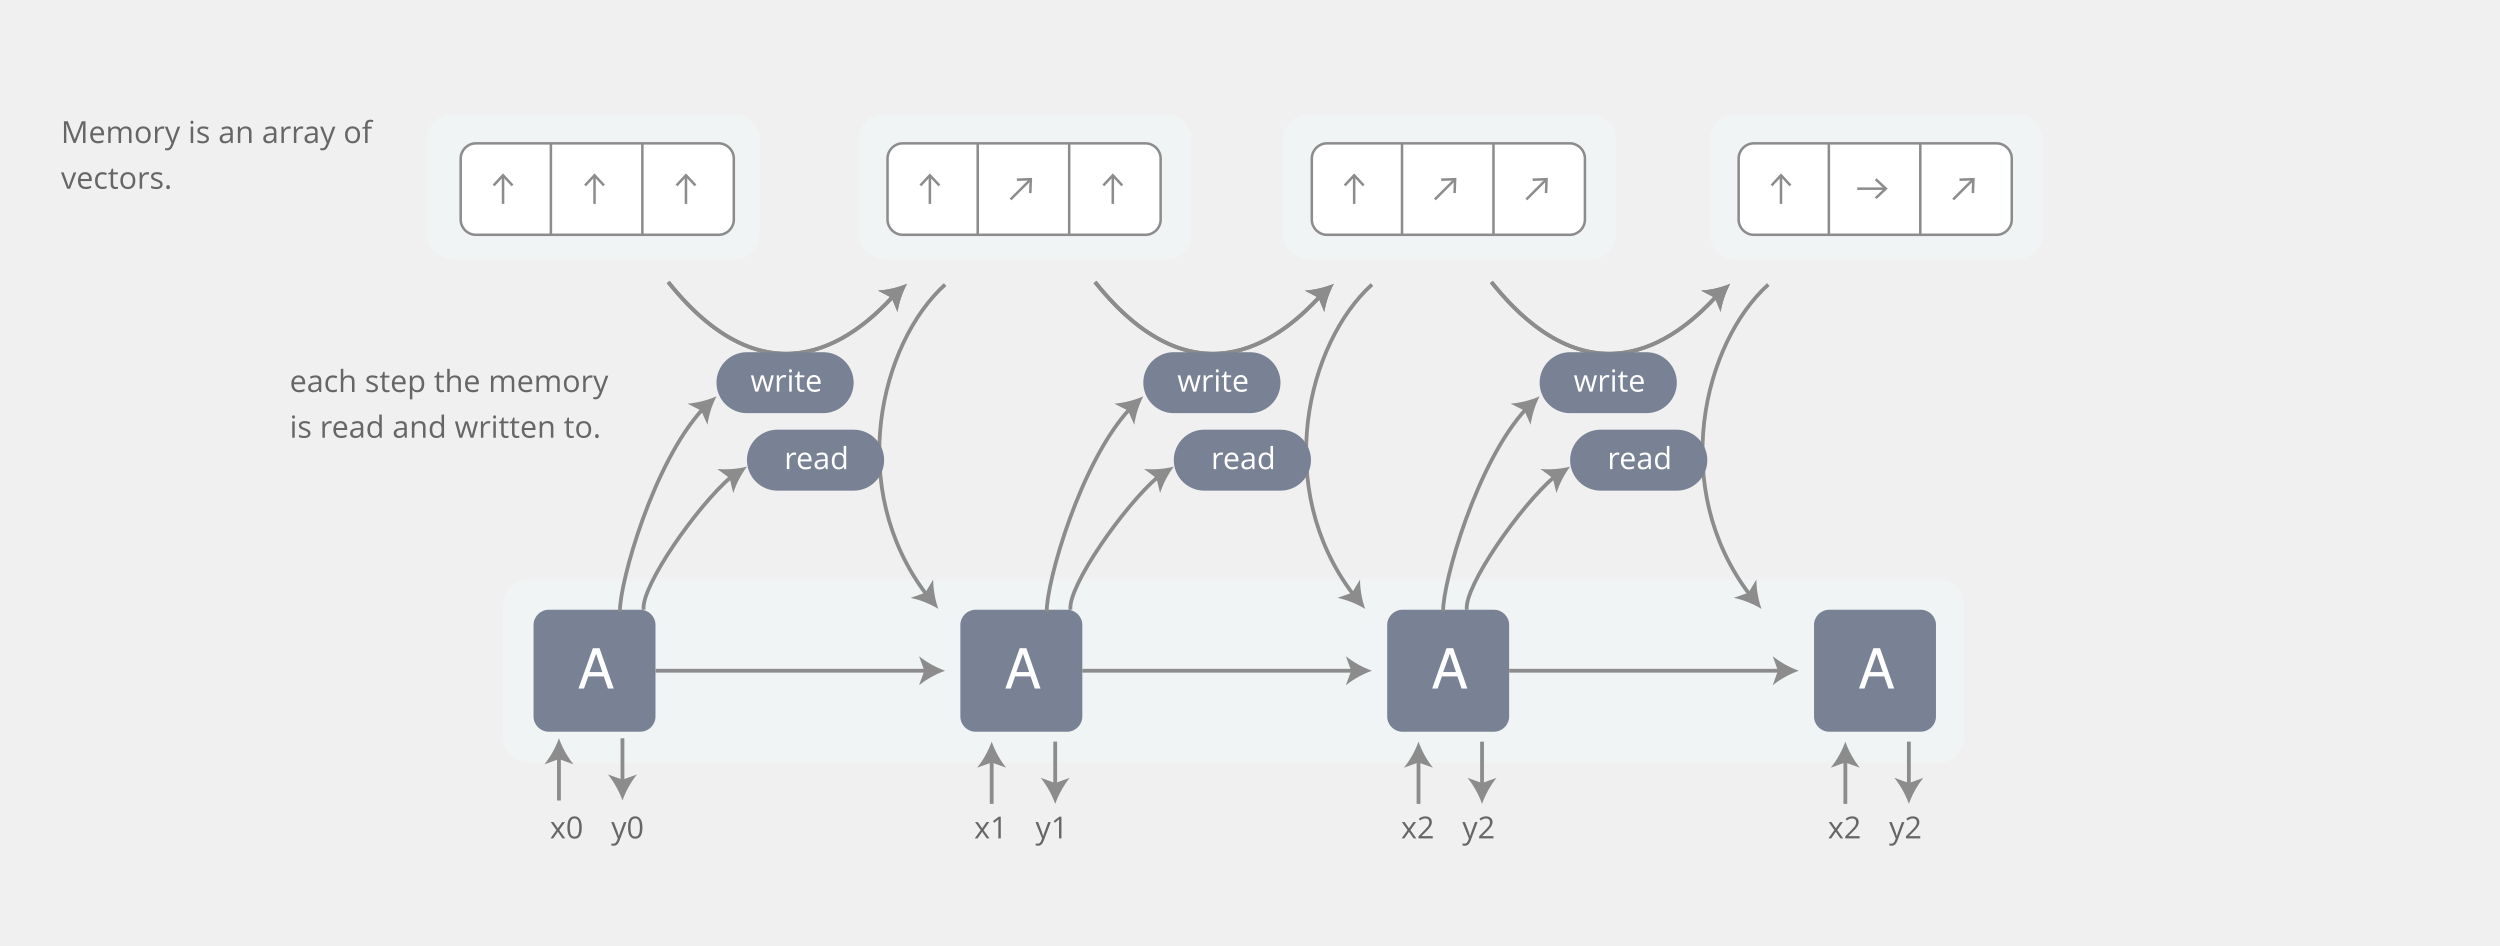
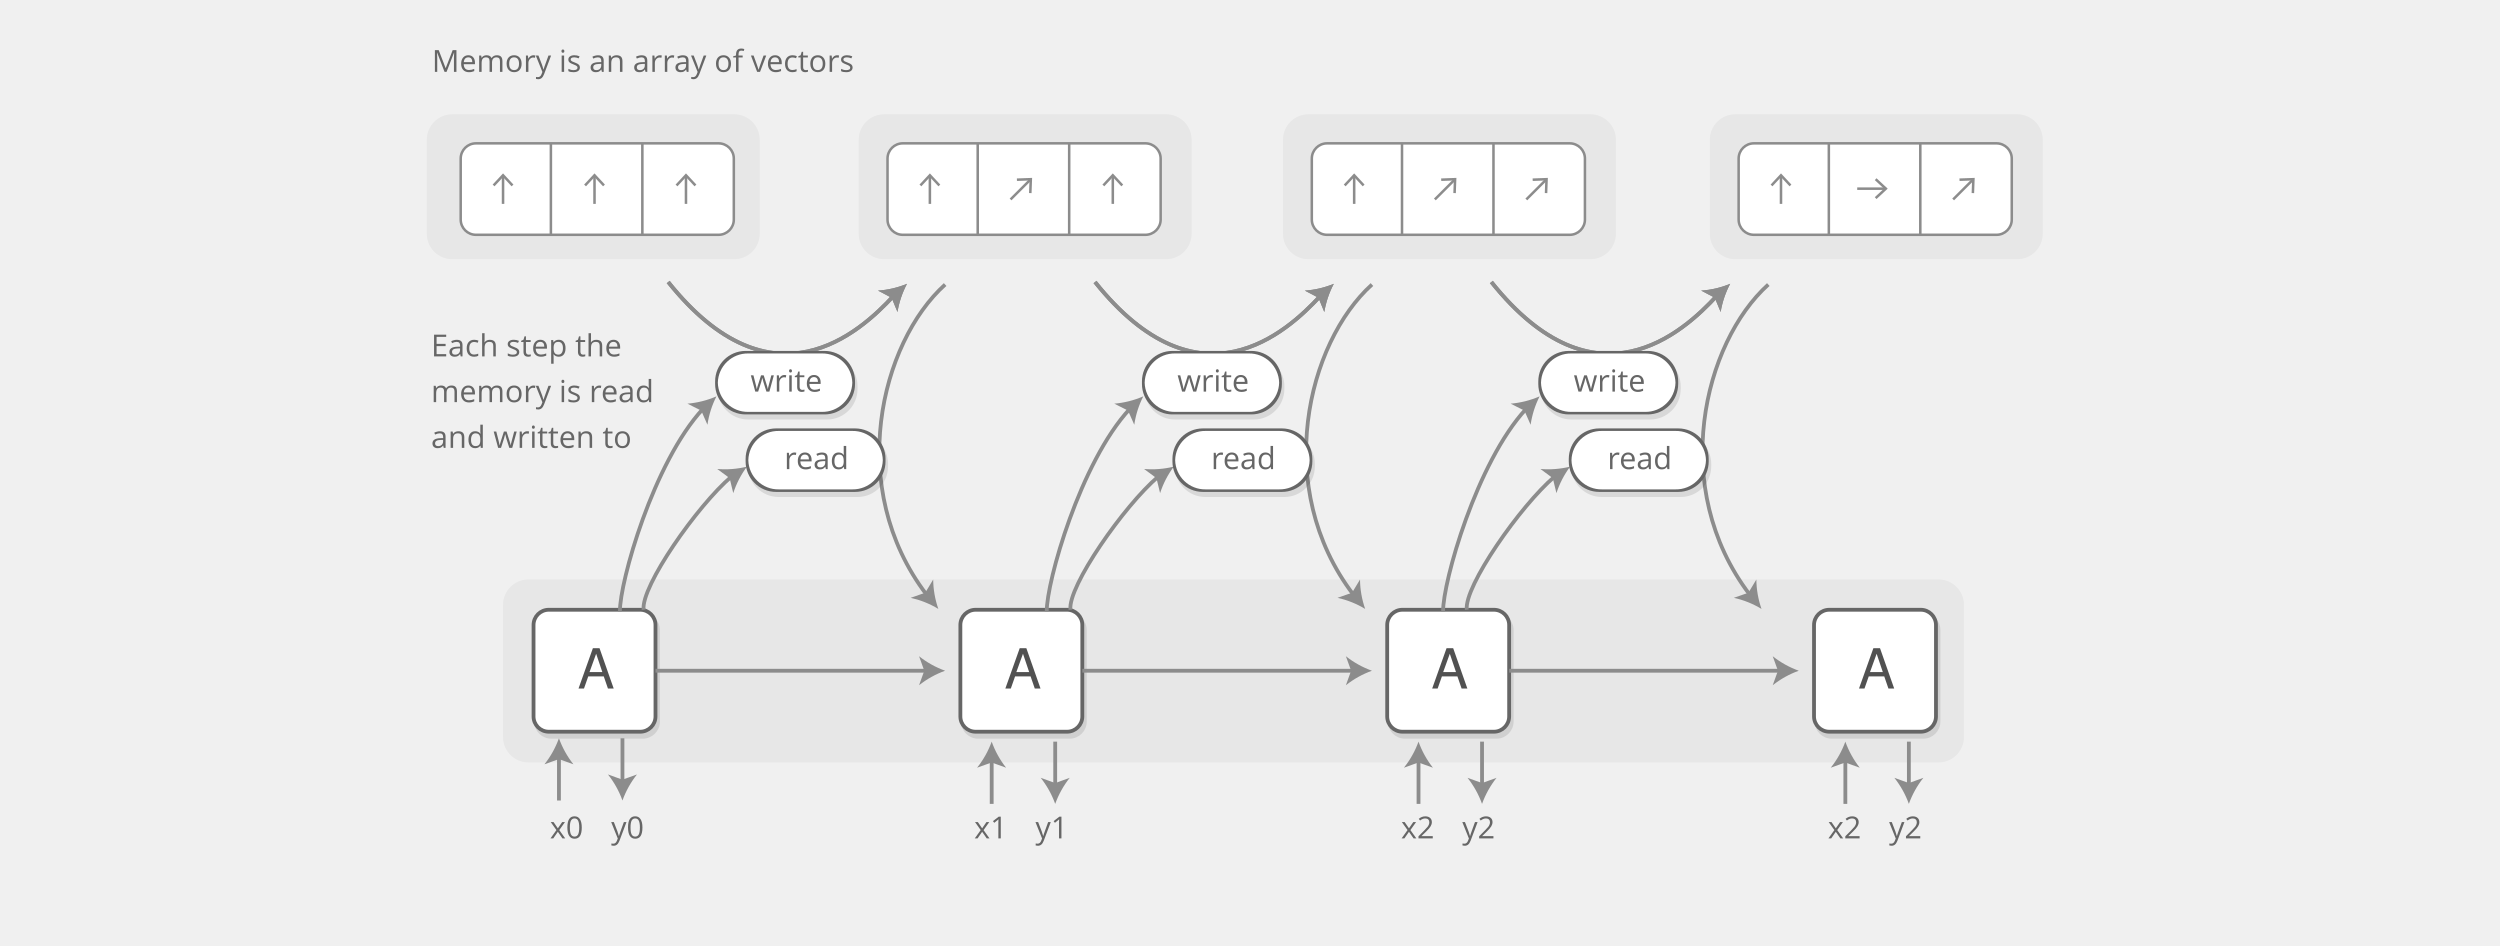
<svg xmlns="http://www.w3.org/2000/svg" xmlns:xlink="http://www.w3.org/1999/xlink" id="background" width="984" height="372" viewBox="0 0 984 372">
  <defs>
-     <symbol id="rnn-bg" data-name="rnn-bg" viewBox="0 0 48 48">
-       <rect width="48" height="48" rx="6" ry="6" fill="#798294" />
-     </symbol>
-     <symbol id="rnn-a" data-name="rnn-a" viewBox="0 0 48 48">
-       <use id="rnn-bg-3" data-name="rnn-bg" width="48" height="48" xlink:href="#rnn-bg" />
-       <text transform="translate(17.33 31)" font-size="21.77" fill="#fff" font-family="Helvetica" letter-spacing="-1">A</text>
-     </symbol>
-     <symbol id="op-read" data-name="op-read" viewBox="0 0 54 24">
+     <symbol id="rnn-bg" data-name="rnn-bg" viewBox="0 0 49.5 49.5">
+       <rect x="0.75" y="0.75" width="48" height="48" rx="6" ry="6" fill="#fff" stroke="#666" stroke-width="1.5" />
+     </symbol>
+     <symbol id="rnn-a" data-name="rnn-a" viewBox="0 0 49.5 49.5">
+       <use id="rnn-bg-3" data-name="rnn-bg" width="49.5" height="49.5" xlink:href="#rnn-bg" />
+       <text transform="translate(18.08 31.75)" font-size="21.77" fill="#515151" font-family="Helvetica" letter-spacing="-1">A</text>
+     </symbol>
+     <symbol id="op-read" data-name="op-read" viewBox="0 0 55.07 25">
      <g id="_Group_6" data-name="&lt;Group&gt;">
-         <path d="M54,12A12,12,0,0,1,42,24H12A12,12,0,1,1,12,0H42A12,12,0,0,1,54,12h0Z" fill="#798294" />
+         <g>
+           <path d="M54.53,12.5a12,12,0,0,1-12,12h-30a12,12,0,1,1,0-24h30a12,12,0,0,1,12,12h0Z" fill="#fff" />
+           <path d="M55.07,13a12,12,0,0,1-12,12H12A12,12,0,0,1,0,13V12A12,12,0,0,1,12,0H43.07a12,12,0,0,1,12,12v1Zm-54-.5a11.79,11.79,0,0,0,12,11.5H42A11.79,11.79,0,0,0,54,12.5,11.79,11.79,0,0,0,42,1H13.07A11.79,11.79,0,0,0,1.07,12.5Z" fill="#666" />
+         </g>
      </g>
-       <text transform="translate(14.67 15.52)" font-size="12" fill="#fff" font-family="Open Sans">read</text>
-     </symbol>
-     <symbol id="op-write" data-name="op-write" viewBox="0 0 54 24">
-       <g id="_Group_7" data-name="&lt;Group&gt;">
-         <path d="M54,12A12,12,0,0,1,42,24H12A12,12,0,1,1,12,0H42A12,12,0,0,1,54,12h0Z" fill="#798294" />
+       <text transform="translate(15.21 16.02)" font-size="12" fill="#666" font-family="Open Sans">read</text>
+     </symbol>
+     <symbol id="op-write" data-name="op-write" viewBox="0 0 55.07 25">
+       <g id="_Group_8" data-name="&lt;Group&gt;">
+         <g>
+           <path d="M54.53,12.5a12,12,0,0,1-12,12h-30a12,12,0,1,1,0-24h30a12,12,0,0,1,12,12h0Z" fill="#fff" />
+           <path d="M55.07,13a12,12,0,0,1-12,12H12A12,12,0,0,1,0,13V12A12,12,0,0,1,12,0H43.07a12,12,0,0,1,12,12v1Zm-54-.5a11.79,11.79,0,0,0,12,11.5H42A11.79,11.79,0,0,0,54,12.5,11.79,11.79,0,0,0,42,1H13.07A11.79,11.79,0,0,0,1.07,12.5Z" fill="#666" />
+         </g>
      </g>
-       <text transform="translate(13.38 15.52)" font-size="12" fill="#fff" font-family="Open Sans">write</text>
+       <text transform="translate(13.92 16.02)" font-size="12" fill="#666" font-family="Open Sans">write</text>
    </symbol>
    <symbol id="array-3" data-name="array-3" viewBox="0 0 108.5 37">
      <rect x="0.5" y="0.5" width="107.5" height="36" rx="6" ry="6" fill="#fff" stroke="#8c8c8c" stroke-miterlimit="10" />
      <line x1="36" y1="36.5" x2="36" y2="0.5" fill="none" stroke="#8c8c8c" stroke-miterlimit="10" />
      <line x1="72" y1="36.5" x2="72" y2="0.5" fill="none" stroke="#8c8c8c" stroke-miterlimit="10" />
    </symbol>
    <symbol id="array-vector" data-name="array-vector" viewBox="0 0 36 36">
      <rect width="36" height="36" fill="#0080f7" opacity="0" />
      <g>
        <line x1="18" y1="24" x2="18" y2="13.08" fill="none" stroke="#8c8c8c" stroke-miterlimit="10" />
        <polygon points="22.09 16.4 21.36 17.08 18 13.47 14.64 17.08 13.91 16.4 18 12 22.09 16.4" fill="#8c8c8c" />
      </g>
    </symbol>
  </defs>
  <g id="_Group_" data-name="&lt;Group&gt;">
-     <rect x="198" y="228.08" width="575" height="72" rx="10" ry="10" fill="#f0f4f5" />
+     <rect x="198" y="228.08" width="575" height="72" rx="10" ry="10" opacity="0.04" />
  </g>
  <g id="_Group_2" data-name="&lt;Group&gt;">
-     <rect x="168" y="45" width="131" height="57" rx="10" ry="10" fill="#f0f4f5" />
+     <rect x="168" y="45" width="131" height="57" rx="10" ry="10" opacity="0.04" />
  </g>
  <g id="_Group_3" data-name="&lt;Group&gt;">
-     <rect x="338" y="45" width="131" height="57" rx="10" ry="10" fill="#f0f4f5" />
+     <rect x="338" y="45" width="131" height="57" rx="10" ry="10" opacity="0.04" />
  </g>
  <g id="_Group_4" data-name="&lt;Group&gt;">
-     <rect x="505" y="45" width="131" height="57" rx="10" ry="10" fill="#f0f4f5" />
+     <rect x="505" y="45" width="131" height="57" rx="10" ry="10" opacity="0.04" />
  </g>
  <g id="_Group_5" data-name="&lt;Group&gt;">
-     <rect x="673" y="45" width="131" height="57" rx="10" ry="10" fill="#f0f4f5" />
-   </g>
-   <use width="48" height="48" transform="translate(210 240)" xlink:href="#rnn-a" />
-   <use width="48" height="48" transform="translate(378 240)" xlink:href="#rnn-a" />
-   <use width="48" height="48" transform="translate(546 240)" xlink:href="#rnn-a" />
-   <use width="48" height="48" transform="translate(714 240)" xlink:href="#rnn-a" />
+     <rect x="673" y="45" width="131" height="57" rx="10" ry="10" opacity="0.04" />
+   </g>
+   <g>
+     <g opacity="0.1">
+       <rect x="211" y="242" width="48" height="48" rx="6" ry="6" stroke="#000" stroke-width="1.5" />
+       <path d="M234.55,257.38h2.39L242.61,273h-2.32l-1.63-4.68h-6.13L230.84,273h-2.17Zm3.51,9.22-2.4-6.9-2.5,6.9h4.9Z" />
+     </g>
+     <use width="49.5" height="49.5" transform="translate(209.25 239.25)" xlink:href="#rnn-a" />
+   </g>
+   <g>
+     <g opacity="0.1">
+       <rect x="379" y="242" width="48" height="48" rx="6" ry="6" stroke="#000" stroke-width="1.5" />
+       <path d="M402.55,257.38h2.39L410.61,273h-2.32l-1.63-4.68h-6.13L398.84,273h-2.17Zm3.51,9.22-2.4-6.9-2.5,6.9h4.9Z" />
+     </g>
+     <use width="49.5" height="49.5" transform="translate(377.25 239.25)" xlink:href="#rnn-a" />
+   </g>
+   <g>
+     <g opacity="0.1">
+       <rect x="547" y="242" width="48" height="48" rx="6" ry="6" stroke="#000" stroke-width="1.5" />
+       <path d="M570.55,257.38h2.39L578.61,273h-2.32l-1.63-4.68h-6.13L566.84,273h-2.17Zm3.51,9.22-2.4-6.9-2.5,6.9h4.9Z" />
+     </g>
+     <use width="49.5" height="49.5" transform="translate(545.25 239.25)" xlink:href="#rnn-a" />
+   </g>
+   <g>
+     <g opacity="0.1">
+       <rect x="715" y="242" width="48" height="48" rx="6" ry="6" stroke="#000" stroke-width="1.5" />
+       <path d="M738.55,257.38h2.39L746.61,273h-2.32l-1.63-4.68h-6.13L734.84,273h-2.17Zm3.51,9.22-2.4-6.9-2.5,6.9h4.9Z" />
+     </g>
+     <use width="49.5" height="49.5" transform="translate(713.25 239.25)" xlink:href="#rnn-a" />
+   </g>
  <g>
    <path d="M263,111c41.09,51.38,75.61,19.63,88.61,5.57" fill="none" stroke="#8c8c8c" stroke-miterlimit="10" stroke-width="1.5" />
    <path d="M357,111.7a36.27,36.27,0,0,0-3.75,11.12l-2.31-5.61-5.37-2.83A36.24,36.24,0,0,0,357,111.7Z" fill="#8c8c8c" />
  </g>
  <g>
    <path d="M263,111c41.09,51.38,75.61,19.63,88.61,5.57" fill="none" stroke="#8c8c8c" stroke-miterlimit="10" stroke-width="1.5" />
    <path d="M357,111.7a36.27,36.27,0,0,0-3.75,11.12l-2.31-5.61-5.37-2.83A36.24,36.24,0,0,0,357,111.7Z" fill="#8c8c8c" />
  </g>
  <g>
    <path d="M372,112c-25.42,22.91-39.35,80-7.28,122.08" fill="none" stroke="#8c8c8c" stroke-miterlimit="10" stroke-width="1.5" />
    <path d="M369.33,239.67a36.27,36.27,0,0,0-10.89-4.37l5.73-2,3.13-5.2A36.23,36.23,0,0,0,369.33,239.67Z" fill="#8c8c8c" />
  </g>
  <g>
    <path d="M253.33,240c-1.13-9.17,21.14-41,34.57-52.43" fill="none" stroke="#8c8c8c" stroke-miterlimit="10" stroke-width="1.5" />
    <path d="M294,183.67a36.27,36.27,0,0,0-5.39,10.43l-1.43-5.9-4.87-3.61A36.24,36.24,0,0,0,294,183.67Z" fill="#8c8c8c" />
  </g>
-   <use width="54" height="24" transform="translate(294 169.12)" xlink:href="#op-read" />
-   <use width="54" height="24" transform="translate(282 138.62)" xlink:href="#op-write" />
+   <g>
+     <g opacity="0.1">
+       <path d="M349,183.12a12,12,0,0,1-12,12H307a12,12,0,0,1,0-24h30a12,12,0,0,1,12,12h0Z" />
+       <path d="M349.53,183.62a12,12,0,0,1-12,12H306.47a12,12,0,0,1-12-12v-1a12,12,0,0,1,12-12h31.07a12,12,0,0,1,12,12v1Zm-54-.5a11.79,11.79,0,0,0,12,11.5h28.93a11.51,11.51,0,1,0,0-23H307.53A11.79,11.79,0,0,0,295.53,183.12Z" />
+       <path d="M313.63,180.09a3.81,3.81,0,0,1,.77.07l-0.13.9a3.31,3.31,0,0,0-.7-0.09,1.71,1.71,0,0,0-1.33.63,2.31,2.31,0,0,0-.55,1.58v3.45h-1v-6.42h0.8l0.11,1.19h0a2.82,2.82,0,0,1,.86-1A1.94,1.94,0,0,1,313.63,180.09Z" />
+       <path d="M318.31,186.75a3,3,0,0,1-2.25-.87,3.36,3.36,0,0,1-.82-2.41A3.72,3.72,0,0,1,316,181a2.54,2.54,0,0,1,2.05-.91,2.42,2.42,0,0,1,1.91.79,3,3,0,0,1,.7,2.09v0.62h-4.42a2.55,2.55,0,0,0,.57,1.72,2,2,0,0,0,1.53.59,5.17,5.17,0,0,0,2.05-.43v0.87a5.15,5.15,0,0,1-1,.32A5.48,5.48,0,0,1,318.31,186.75ZM318,180.91a1.59,1.59,0,0,0-1.23.5,2.32,2.32,0,0,0-.54,1.39h3.36a2.14,2.14,0,0,0-.41-1.41A1.44,1.44,0,0,0,318,180.91Z" />
+       <path d="M326.28,186.63l-0.19-.91h0a2.7,2.7,0,0,1-1,.82,2.92,2.92,0,0,1-1.19.21,2.14,2.14,0,0,1-1.5-.49,1.8,1.8,0,0,1-.54-1.4q0-1.95,3.11-2l1.09,0v-0.4a1.63,1.63,0,0,0-.33-1.12,1.34,1.34,0,0,0-1-.36,4.24,4.24,0,0,0-1.82.49l-0.3-.74a4.57,4.57,0,0,1,1-.4,4.5,4.5,0,0,1,1.13-.15,2.45,2.45,0,0,1,1.7.51,2.13,2.13,0,0,1,.55,1.63v4.38h-0.72Zm-2.2-.69a2,2,0,0,0,1.43-.5,1.84,1.84,0,0,0,.52-1.39v-0.58l-1,0a3.54,3.54,0,0,0-1.67.36,1.09,1.09,0,0,0-.51,1,1,1,0,0,0,.32.8A1.33,1.33,0,0,0,324.08,185.95Z" />
+       <path d="M333.38,185.77h-0.05a2.29,2.29,0,0,1-2,1,2.38,2.38,0,0,1-2-.86,3.79,3.79,0,0,1-.7-2.45,3.86,3.86,0,0,1,.7-2.47,2.37,2.37,0,0,1,2-.88,2.34,2.34,0,0,1,2,.95h0.08l0-.46,0-.45v-2.61h1v9.12h-0.79Zm-1.95.16a1.77,1.77,0,0,0,1.44-.54,2.74,2.74,0,0,0,.45-1.75v-0.21a3.22,3.22,0,0,0-.45-1.95,1.72,1.72,0,0,0-1.45-.58,1.49,1.49,0,0,0-1.31.67,3.31,3.31,0,0,0-.45,1.88,3.17,3.17,0,0,0,.45,1.86A1.53,1.53,0,0,0,331.43,185.93Z" />
+     </g>
+     <use width="55.07" height="25" transform="translate(293.47 168.62)" xlink:href="#op-read" />
+   </g>
+   <g id="_Group_7" data-name="&lt;Group&gt;">
+     <g opacity="0.1">
+       <path d="M337,152.62a12,12,0,0,1-12,12H295a12,12,0,0,1,0-24h30a12,12,0,0,1,12,12h0Z" />
+       <path d="M337.53,153.12a12,12,0,0,1-12,12H294.47a12,12,0,0,1-12-12v-1a12,12,0,0,1,12-12h31.07a12,12,0,0,1,12,12v1Zm-54-.5a11.79,11.79,0,0,0,12,11.5h28.93a11.51,11.51,0,1,0,0-23H295.53A11.79,11.79,0,0,0,283.53,152.62Z" />
+       <path d="M302.66,156.13l-1.18-3.77q-0.11-.35-0.42-1.57h0q-0.23,1-.41,1.58l-1.21,3.76h-1.12l-1.75-6.42h1l0.95,3.69a14.93,14.93,0,0,1,.37,1.71h0q0.06-.33.21-0.86t0.25-.84l1.18-3.69h1.05l1.15,3.69a12.44,12.44,0,0,1,.45,1.69h0a6.21,6.21,0,0,1,.13-0.65q0.1-.44,1.22-4.73h1l-1.78,6.42h-1.15Z" />
+       <path d="M309.68,149.59a3.81,3.81,0,0,1,.77.07l-0.13.9a3.31,3.31,0,0,0-.7-0.09,1.71,1.71,0,0,0-1.33.63,2.31,2.31,0,0,0-.55,1.58v3.45h-1v-6.42h0.8l0.11,1.19h0a2.82,2.82,0,0,1,.86-1A1.94,1.94,0,0,1,309.68,149.59Z" />
+       <path d="M311.56,148a0.65,0.65,0,0,1,.16-0.49,0.61,0.61,0,0,1,.81,0,0.63,0.63,0,0,1,.17.49,0.64,0.64,0,0,1-.17.49,0.6,0.6,0,0,1-.81,0A0.66,0.66,0,0,1,311.56,148Zm1.05,8.16h-1v-6.42h1v6.42Z" />
+       <path d="M316.75,155.45a3.18,3.18,0,0,0,.5,0l0.38-.08v0.74a1.78,1.78,0,0,1-.47.13,3.5,3.5,0,0,1-.55,0,1.69,1.69,0,0,1-1.86-2v-3.82h-0.92V150l0.92-.4,0.41-1.37h0.56v1.49h1.86v0.76h-1.86v3.78a1.3,1.3,0,0,0,.28.89A1,1,0,0,0,316.75,155.45Z" />
+       <path d="M321.63,156.25a3,3,0,0,1-2.25-.87,3.36,3.36,0,0,1-.82-2.41,3.72,3.72,0,0,1,.76-2.47,2.54,2.54,0,0,1,2.05-.91,2.42,2.42,0,0,1,1.91.79,3,3,0,0,1,.7,2.09v0.62h-4.42a2.55,2.55,0,0,0,.57,1.72,2,2,0,0,0,1.53.59,5.17,5.17,0,0,0,2.05-.43v0.87a5.15,5.15,0,0,1-1,.32A5.48,5.48,0,0,1,321.63,156.25Zm-0.26-5.84a1.59,1.59,0,0,0-1.23.5,2.32,2.32,0,0,0-.54,1.39h3.36a2.14,2.14,0,0,0-.41-1.41A1.44,1.44,0,0,0,321.37,150.41Z" />
+     </g>
+     <use width="55.07" height="25" transform="translate(281.47 138.12)" xlink:href="#op-write" />
+   </g>
  <g>
    <path d="M244,240.67c-0.12-11.53,13.22-58.73,32.69-79.74" fill="none" stroke="#8c8c8c" stroke-miterlimit="10" stroke-width="1.5" />
    <path d="M282,156a36.27,36.27,0,0,0-3.55,11.19L276,161.62l-5.42-2.74A36.23,36.23,0,0,0,282,156Z" fill="#8c8c8c" />
  </g>
  <g>
    <path d="M431,111c41.09,51.38,75.61,19.63,88.61,5.57" fill="none" stroke="#8c8c8c" stroke-miterlimit="10" stroke-width="1.5" />
    <path d="M525,111.7a36.27,36.27,0,0,0-3.75,11.12l-2.31-5.61-5.37-2.83A36.24,36.24,0,0,0,525,111.7Z" fill="#8c8c8c" />
  </g>
  <g>
    <path d="M431,111c41.09,51.38,75.61,19.63,88.61,5.57" fill="none" stroke="#8c8c8c" stroke-miterlimit="10" stroke-width="1.5" />
    <path d="M525,111.7a36.27,36.27,0,0,0-3.75,11.12l-2.31-5.61-5.37-2.83A36.24,36.24,0,0,0,525,111.7Z" fill="#8c8c8c" />
  </g>
  <g>
    <path d="M540,112c-25.42,22.91-39.35,80-7.28,122.08" fill="none" stroke="#8c8c8c" stroke-miterlimit="10" stroke-width="1.5" />
    <path d="M537.33,239.67a36.27,36.27,0,0,0-10.89-4.37l5.73-2,3.13-5.2A36.23,36.23,0,0,0,537.33,239.67Z" fill="#8c8c8c" />
  </g>
  <g>
    <path d="M421.33,240c-1.13-9.17,21.14-41,34.57-52.43" fill="none" stroke="#8c8c8c" stroke-miterlimit="10" stroke-width="1.5" />
    <path d="M462,183.67a36.27,36.27,0,0,0-5.39,10.43l-1.43-5.9-4.87-3.61A36.24,36.24,0,0,0,462,183.67Z" fill="#8c8c8c" />
  </g>
-   <use width="54" height="24" transform="translate(462 169.12)" xlink:href="#op-read" />
-   <use width="54" height="24" transform="translate(450 138.62)" xlink:href="#op-write" />
+   <g>
+     <g opacity="0.1">
+       <path d="M517,183.12a12,12,0,0,1-12,12H475a12,12,0,0,1,0-24h30a12,12,0,0,1,12,12h0Z" />
+       <path d="M517.53,183.62a12,12,0,0,1-12,12H474.47a12,12,0,0,1-12-12v-1a12,12,0,0,1,12-12h31.07a12,12,0,0,1,12,12v1Zm-54-.5a11.79,11.79,0,0,0,12,11.5h28.93a11.51,11.51,0,1,0,0-23H475.53A11.79,11.79,0,0,0,463.53,183.12Z" />
+       <path d="M481.63,180.09a3.81,3.81,0,0,1,.77.07l-0.13.9a3.31,3.31,0,0,0-.7-0.09,1.71,1.71,0,0,0-1.33.63,2.31,2.31,0,0,0-.55,1.58v3.45h-1v-6.42h0.8l0.11,1.19h0a2.82,2.82,0,0,1,.86-1A1.94,1.94,0,0,1,481.63,180.09Z" />
+       <path d="M486.31,186.75a3,3,0,0,1-2.25-.87,3.36,3.36,0,0,1-.82-2.41A3.72,3.72,0,0,1,484,181a2.54,2.54,0,0,1,2.05-.91,2.42,2.42,0,0,1,1.91.79,3,3,0,0,1,.7,2.09v0.62h-4.42a2.55,2.55,0,0,0,.57,1.72,2,2,0,0,0,1.53.59,5.17,5.17,0,0,0,2.05-.43v0.87a5.15,5.15,0,0,1-1,.32A5.48,5.48,0,0,1,486.31,186.75ZM486,180.91a1.59,1.59,0,0,0-1.23.5,2.32,2.32,0,0,0-.54,1.39h3.36a2.14,2.14,0,0,0-.41-1.41A1.44,1.44,0,0,0,486,180.91Z" />
+       <path d="M494.28,186.63l-0.19-.91h0a2.7,2.7,0,0,1-1,.82,2.92,2.92,0,0,1-1.19.21,2.14,2.14,0,0,1-1.5-.49,1.8,1.8,0,0,1-.54-1.4q0-1.95,3.11-2l1.09,0v-0.4a1.63,1.63,0,0,0-.33-1.12,1.34,1.34,0,0,0-1-.36,4.24,4.24,0,0,0-1.82.49l-0.3-.74a4.57,4.57,0,0,1,1-.4,4.5,4.5,0,0,1,1.13-.15,2.45,2.45,0,0,1,1.7.51,2.13,2.13,0,0,1,.55,1.63v4.38h-0.72Zm-2.2-.69a2,2,0,0,0,1.43-.5,1.84,1.84,0,0,0,.52-1.39v-0.58l-1,0a3.54,3.54,0,0,0-1.67.36,1.09,1.09,0,0,0-.51,1,1,1,0,0,0,.32.8A1.33,1.33,0,0,0,492.08,185.95Z" />
+       <path d="M501.38,185.77h-0.05a2.29,2.29,0,0,1-2,1,2.38,2.38,0,0,1-2-.86,3.79,3.79,0,0,1-.7-2.45,3.86,3.86,0,0,1,.7-2.47,2.37,2.37,0,0,1,2-.88,2.34,2.34,0,0,1,2,.95h0.08l0-.46,0-.45v-2.61h1v9.12h-0.79Zm-1.95.16a1.77,1.77,0,0,0,1.44-.54,2.74,2.74,0,0,0,.45-1.75v-0.21a3.22,3.22,0,0,0-.45-1.95,1.72,1.72,0,0,0-1.45-.58,1.49,1.49,0,0,0-1.31.67,3.31,3.31,0,0,0-.45,1.88,3.17,3.17,0,0,0,.45,1.86A1.53,1.53,0,0,0,499.43,185.93Z" />
+     </g>
+     <use width="55.07" height="25" transform="translate(461.47 168.62)" xlink:href="#op-read" />
+   </g>
+   <g>
+     <g opacity="0.1">
+       <path d="M505,152.62a12,12,0,0,1-12,12H463a12,12,0,0,1,0-24h30a12,12,0,0,1,12,12h0Z" />
+       <path d="M505.53,153.12a12,12,0,0,1-12,12H462.47a12,12,0,0,1-12-12v-1a12,12,0,0,1,12-12h31.07a12,12,0,0,1,12,12v1Zm-54-.5a11.79,11.79,0,0,0,12,11.5h28.93a11.51,11.51,0,1,0,0-23H463.53A11.79,11.79,0,0,0,451.53,152.62Z" />
+       <path d="M470.66,156.13l-1.18-3.77q-0.11-.35-0.42-1.57h0q-0.23,1-.41,1.58l-1.21,3.76h-1.12l-1.75-6.42h1l0.95,3.69a14.93,14.93,0,0,1,.37,1.71h0q0.06-.33.21-0.86t0.25-.84l1.18-3.69h1.05l1.15,3.69a12.44,12.44,0,0,1,.45,1.69h0a6.21,6.21,0,0,1,.13-0.65q0.1-.44,1.22-4.73h1l-1.78,6.42h-1.15Z" />
+       <path d="M477.68,149.59a3.81,3.81,0,0,1,.77.07l-0.13.9a3.31,3.31,0,0,0-.7-0.09,1.71,1.71,0,0,0-1.33.63,2.31,2.31,0,0,0-.55,1.58v3.45h-1v-6.42h0.8l0.11,1.19h0a2.82,2.82,0,0,1,.86-1A1.94,1.94,0,0,1,477.68,149.59Z" />
+       <path d="M479.56,148a0.65,0.65,0,0,1,.16-0.49,0.61,0.61,0,0,1,.81,0,0.63,0.63,0,0,1,.17.49,0.64,0.64,0,0,1-.17.49,0.6,0.6,0,0,1-.81,0A0.66,0.66,0,0,1,479.56,148Zm1.05,8.16h-1v-6.42h1v6.42Z" />
+       <path d="M484.75,155.45a3.18,3.18,0,0,0,.5,0l0.38-.08v0.74a1.78,1.78,0,0,1-.47.13,3.5,3.5,0,0,1-.55,0,1.69,1.69,0,0,1-1.86-2v-3.82h-0.92V150l0.92-.4,0.41-1.37h0.56v1.49h1.86v0.76h-1.86v3.78a1.3,1.3,0,0,0,.28.89A1,1,0,0,0,484.75,155.45Z" />
+       <path d="M489.63,156.25a3,3,0,0,1-2.25-.87,3.36,3.36,0,0,1-.82-2.41,3.72,3.72,0,0,1,.76-2.47,2.54,2.54,0,0,1,2.05-.91,2.42,2.42,0,0,1,1.91.79,3,3,0,0,1,.7,2.09v0.62h-4.42a2.55,2.55,0,0,0,.57,1.72,2,2,0,0,0,1.53.59,5.17,5.17,0,0,0,2.05-.43v0.87a5.15,5.15,0,0,1-1,.32A5.48,5.48,0,0,1,489.63,156.25Zm-0.26-5.84a1.59,1.59,0,0,0-1.23.5,2.32,2.32,0,0,0-.54,1.39h3.36a2.14,2.14,0,0,0-.41-1.41A1.44,1.44,0,0,0,489.37,150.41Z" />
+     </g>
+     <use width="55.07" height="25" transform="translate(449.47 138.12)" xlink:href="#op-write" />
+   </g>
  <g>
    <path d="M412,240.67c-0.12-11.53,13.22-58.73,32.69-79.74" fill="none" stroke="#8c8c8c" stroke-miterlimit="10" stroke-width="1.5" />
    <path d="M450,156a36.27,36.27,0,0,0-3.55,11.19L444,161.62l-5.42-2.74A36.23,36.23,0,0,0,450,156Z" fill="#8c8c8c" />
  </g>
  <g>
    <path d="M587,111c41.09,51.38,75.61,19.63,88.61,5.57" fill="none" stroke="#8c8c8c" stroke-miterlimit="10" stroke-width="1.5" />
    <path d="M681,111.7a36.27,36.27,0,0,0-3.75,11.12l-2.31-5.61-5.37-2.83A36.24,36.24,0,0,0,681,111.7Z" fill="#8c8c8c" />
  </g>
  <g>
    <path d="M587,111c41.09,51.38,75.61,19.63,88.61,5.57" fill="none" stroke="#8c8c8c" stroke-miterlimit="10" stroke-width="1.5" />
    <path d="M681,111.7a36.27,36.27,0,0,0-3.75,11.12l-2.31-5.61-5.37-2.83A36.24,36.24,0,0,0,681,111.7Z" fill="#8c8c8c" />
  </g>
  <g>
    <path d="M696,112c-25.42,22.91-39.35,80-7.28,122.08" fill="none" stroke="#8c8c8c" stroke-miterlimit="10" stroke-width="1.5" />
    <path d="M693.33,239.67a36.27,36.27,0,0,0-10.89-4.37l5.73-2,3.13-5.2A36.23,36.23,0,0,0,693.33,239.67Z" fill="#8c8c8c" />
  </g>
  <g>
    <path d="M577.33,240c-1.13-9.17,21.14-41,34.57-52.43" fill="none" stroke="#8c8c8c" stroke-miterlimit="10" stroke-width="1.5" />
    <path d="M618,183.67a36.27,36.27,0,0,0-5.39,10.43l-1.43-5.9-4.87-3.61A36.24,36.24,0,0,0,618,183.67Z" fill="#8c8c8c" />
  </g>
-   <use width="54" height="24" transform="translate(618 169.12)" xlink:href="#op-read" />
-   <use width="54" height="24" transform="translate(606 138.62)" xlink:href="#op-write" />
+   <g id="_Group_11" data-name="&lt;Group&gt;">
+     <g opacity="0.1">
+       <path d="M673,183.12a12,12,0,0,1-12,12H631a12,12,0,0,1,0-24h30a12,12,0,0,1,12,12h0Z" />
+       <path d="M673.53,183.62a12,12,0,0,1-12,12H630.47a12,12,0,0,1-12-12v-1a12,12,0,0,1,12-12h31.07a12,12,0,0,1,12,12v1Zm-54-.5a11.79,11.79,0,0,0,12,11.5h28.93a11.51,11.51,0,1,0,0-23H631.53A11.79,11.79,0,0,0,619.53,183.12Z" />
+       <path d="M637.63,180.09a3.81,3.81,0,0,1,.77.07l-0.13.9a3.31,3.31,0,0,0-.7-0.09,1.71,1.71,0,0,0-1.33.63,2.31,2.31,0,0,0-.55,1.58v3.45h-1v-6.42h0.8l0.11,1.19h0a2.82,2.82,0,0,1,.86-1A1.94,1.94,0,0,1,637.63,180.09Z" />
+       <path d="M642.31,186.75a3,3,0,0,1-2.25-.87,3.36,3.36,0,0,1-.82-2.41A3.72,3.72,0,0,1,640,181a2.54,2.54,0,0,1,2.05-.91,2.42,2.42,0,0,1,1.91.79,3,3,0,0,1,.7,2.09v0.62h-4.42a2.55,2.55,0,0,0,.57,1.72,2,2,0,0,0,1.53.59,5.17,5.17,0,0,0,2.05-.43v0.87a5.15,5.15,0,0,1-1,.32A5.48,5.48,0,0,1,642.31,186.75ZM642,180.91a1.59,1.59,0,0,0-1.23.5,2.32,2.32,0,0,0-.54,1.39h3.36a2.14,2.14,0,0,0-.41-1.41A1.44,1.44,0,0,0,642,180.91Z" />
+       <path d="M650.28,186.63l-0.19-.91h0a2.7,2.7,0,0,1-1,.82,2.92,2.92,0,0,1-1.19.21,2.14,2.14,0,0,1-1.5-.49,1.8,1.8,0,0,1-.54-1.4q0-1.95,3.11-2l1.09,0v-0.4a1.63,1.63,0,0,0-.33-1.12,1.34,1.34,0,0,0-1-.36,4.24,4.24,0,0,0-1.82.49l-0.3-.74a4.57,4.57,0,0,1,1-.4,4.5,4.5,0,0,1,1.13-.15,2.45,2.45,0,0,1,1.7.51,2.13,2.13,0,0,1,.55,1.63v4.38h-0.72Zm-2.2-.69a2,2,0,0,0,1.43-.5,1.84,1.84,0,0,0,.52-1.39v-0.58l-1,0a3.54,3.54,0,0,0-1.67.36,1.09,1.09,0,0,0-.51,1,1,1,0,0,0,.32.8A1.33,1.33,0,0,0,648.08,185.95Z" />
+       <path d="M657.38,185.77h-0.05a2.29,2.29,0,0,1-2,1,2.38,2.38,0,0,1-2-.86,3.79,3.79,0,0,1-.7-2.45,3.86,3.86,0,0,1,.7-2.47,2.37,2.37,0,0,1,2-.88,2.34,2.34,0,0,1,2,.95h0.08l0-.46,0-.45v-2.61h1v9.12h-0.79Zm-1.95.16a1.77,1.77,0,0,0,1.44-.54,2.74,2.74,0,0,0,.45-1.75v-0.21a3.22,3.22,0,0,0-.45-1.95,1.72,1.72,0,0,0-1.45-.58,1.49,1.49,0,0,0-1.31.67,3.31,3.31,0,0,0-.45,1.88,3.17,3.17,0,0,0,.45,1.86A1.53,1.53,0,0,0,655.43,185.93Z" />
+     </g>
+     <use width="55.07" height="25" transform="translate(617.47 168.62)" xlink:href="#op-read" />
+   </g>
+   <g id="_Group_13" data-name="&lt;Group&gt;">
+     <g opacity="0.1">
+       <path d="M661,152.62a12,12,0,0,1-12,12H619a12,12,0,0,1,0-24h30a12,12,0,0,1,12,12h0Z" />
+       <path d="M661.53,153.12a12,12,0,0,1-12,12H618.47a12,12,0,0,1-12-12v-1a12,12,0,0,1,12-12h31.07a12,12,0,0,1,12,12v1Zm-54-.5a11.79,11.79,0,0,0,12,11.5h28.93a11.51,11.51,0,1,0,0-23H619.53A11.79,11.79,0,0,0,607.53,152.62Z" />
+       <path d="M626.66,156.13l-1.18-3.77q-0.11-.35-0.42-1.57h0q-0.23,1-.41,1.58l-1.21,3.76h-1.12l-1.75-6.42h1l0.95,3.69a14.93,14.93,0,0,1,.37,1.71h0q0.06-.33.21-0.86t0.25-.84l1.18-3.69h1.05l1.15,3.69a12.44,12.44,0,0,1,.45,1.69h0a6.21,6.21,0,0,1,.13-0.65q0.1-.44,1.22-4.73h1l-1.78,6.42h-1.15Z" />
+       <path d="M633.68,149.59a3.81,3.81,0,0,1,.77.07l-0.13.9a3.31,3.31,0,0,0-.7-0.09,1.71,1.71,0,0,0-1.33.63,2.31,2.31,0,0,0-.55,1.58v3.45h-1v-6.42h0.8l0.11,1.19h0a2.82,2.82,0,0,1,.86-1A1.94,1.94,0,0,1,633.68,149.59Z" />
+       <path d="M635.56,148a0.65,0.65,0,0,1,.16-0.49,0.61,0.61,0,0,1,.81,0,0.63,0.63,0,0,1,.17.49,0.64,0.64,0,0,1-.17.49,0.6,0.6,0,0,1-.81,0A0.66,0.66,0,0,1,635.56,148Zm1.05,8.16h-1v-6.42h1v6.42Z" />
+       <path d="M640.75,155.45a3.18,3.18,0,0,0,.5,0l0.38-.08v0.74a1.78,1.78,0,0,1-.47.13,3.5,3.5,0,0,1-.55,0,1.69,1.69,0,0,1-1.86-2v-3.82h-0.92V150l0.92-.4,0.41-1.37h0.56v1.49h1.86v0.76h-1.86v3.78a1.3,1.3,0,0,0,.28.89A1,1,0,0,0,640.75,155.45Z" />
+       <path d="M645.63,156.25a3,3,0,0,1-2.25-.87,3.36,3.36,0,0,1-.82-2.41,3.72,3.72,0,0,1,.76-2.47,2.54,2.54,0,0,1,2.05-.91,2.42,2.42,0,0,1,1.91.79,3,3,0,0,1,.7,2.09v0.62h-4.42a2.55,2.55,0,0,0,.57,1.72,2,2,0,0,0,1.53.59,5.17,5.17,0,0,0,2.05-.43v0.87a5.15,5.15,0,0,1-1,.32A5.48,5.48,0,0,1,645.63,156.25Zm-0.26-5.84a1.59,1.59,0,0,0-1.23.5,2.32,2.32,0,0,0-.54,1.39h3.36a2.14,2.14,0,0,0-.41-1.41A1.44,1.44,0,0,0,645.37,150.41Z" />
+     </g>
+     <use width="55.07" height="25" transform="translate(605.47 138.12)" xlink:href="#op-write" />
+   </g>
  <g>
    <path d="M568,240.67c-0.12-11.53,13.22-58.73,32.69-79.74" fill="none" stroke="#8c8c8c" stroke-miterlimit="10" stroke-width="1.5" />
    <path d="M606,156a36.27,36.27,0,0,0-3.55,11.19L600,161.62l-5.42-2.74A36.23,36.23,0,0,0,606,156Z" fill="#8c8c8c" />
  </g>
-   <text transform="translate(24 56.29)" font-size="12" fill="#666" font-family="Open Sans">Memory is an array of <tspan x="0" y="18">vectors.</tspan>
-   </text>
-   <text transform="translate(114 154.28)" font-size="12" fill="#666" font-family="Open Sans">each step the memory <tspan x="0" y="18">is read and written to.</tspan>
+   <text transform="translate(170 28.29)" font-size="12" fill="#666" font-family="Open Sans">Memory is an array of vectors</text>
+   <text transform="translate(169.67 140.28)" font-size="12" fill="#666" font-family="Open Sans">Each step the <tspan x="0" y="18">memory is read </tspan>
+     <tspan x="0" y="36">and written to</tspan>
  </text>
  <g>
    <line x1="258" y1="264" x2="364.76" y2="264" fill="none" stroke="#8c8c8c" stroke-miterlimit="10" stroke-width="1.5" />
    <path d="M372,264a36.27,36.27,0,0,0-10.26,5.71l2.06-5.71-2.06-5.71A36.24,36.24,0,0,0,372,264Z" fill="#8c8c8c" />
  </g>
  <g>
    <line x1="426" y1="264" x2="532.76" y2="264" fill="none" stroke="#8c8c8c" stroke-miterlimit="10" stroke-width="1.5" />
    <path d="M540,264a36.27,36.27,0,0,0-10.26,5.71l2.06-5.71-2.06-5.71A36.24,36.24,0,0,0,540,264Z" fill="#8c8c8c" />
  </g>
  <g>
    <line x1="594" y1="264" x2="700.76" y2="264" fill="none" stroke="#8c8c8c" stroke-miterlimit="10" stroke-width="1.5" />
    <path d="M708,264a36.27,36.27,0,0,0-10.26,5.71l2.06-5.71-2.06-5.71A36.24,36.24,0,0,0,708,264Z" fill="#8c8c8c" />
  </g>
  <text transform="translate(216.43 330)" font-size="12" fill="#666" font-family="Open Sans">x0</text>
  <text transform="translate(240.55 330)" font-size="12" fill="#666" font-family="Open Sans">y0</text>
  <g>
    <line x1="220" y1="315.08" x2="220" y2="297.82" fill="none" stroke="#8c8c8c" stroke-miterlimit="10" stroke-width="1.5" />
    <path d="M220,290.58a36.27,36.27,0,0,0,5.71,10.26L220,298.77l-5.71,2.06A36.23,36.23,0,0,0,220,290.58Z" fill="#8c8c8c" />
  </g>
  <g>
    <line x1="245" y1="290.58" x2="245" y2="307.84" fill="none" stroke="#8c8c8c" stroke-miterlimit="10" stroke-width="1.5" />
    <path d="M245,315.08a36.27,36.27,0,0,0-5.71-10.26l5.71,2.06,5.71-2.06A36.24,36.24,0,0,0,245,315.08Z" fill="#8c8c8c" />
  </g>
  <g>
    <line x1="390.33" y1="316.41" x2="390.33" y2="299.16" fill="none" stroke="#8c8c8c" stroke-miterlimit="10" stroke-width="1.5" />
    <path d="M390.33,291.91A36.27,36.27,0,0,0,396,302.17l-5.71-2.06-5.71,2.06A36.23,36.23,0,0,0,390.33,291.91Z" fill="#8c8c8c" />
  </g>
  <g>
    <line x1="415.33" y1="291.91" x2="415.33" y2="309.17" fill="none" stroke="#8c8c8c" stroke-miterlimit="10" stroke-width="1.5" />
    <path d="M415.33,316.41a36.27,36.27,0,0,0-5.71-10.26l5.71,2.06,5.71-2.06A36.23,36.23,0,0,0,415.33,316.41Z" fill="#8c8c8c" />
  </g>
  <g>
    <line x1="558.33" y1="316.41" x2="558.33" y2="299.16" fill="none" stroke="#8c8c8c" stroke-miterlimit="10" stroke-width="1.5" />
    <path d="M558.33,291.91A36.27,36.27,0,0,0,564,302.17l-5.71-2.06-5.71,2.06A36.24,36.24,0,0,0,558.33,291.91Z" fill="#8c8c8c" />
  </g>
  <g>
    <line x1="583.33" y1="291.91" x2="583.33" y2="309.17" fill="none" stroke="#8c8c8c" stroke-miterlimit="10" stroke-width="1.5" />
    <path d="M583.33,316.41a36.27,36.27,0,0,0-5.71-10.26l5.71,2.06,5.71-2.06A36.23,36.23,0,0,0,583.33,316.41Z" fill="#8c8c8c" />
  </g>
  <text transform="translate(383.43 330)" font-size="12" fill="#666" font-family="Open Sans">x1</text>
  <text transform="translate(407.55 330)" font-size="12" fill="#666" font-family="Open Sans">y1</text>
  <text transform="translate(551.43 330)" font-size="12" fill="#666" font-family="Open Sans">x2</text>
  <text transform="translate(575.55 330)" font-size="12" fill="#666" font-family="Open Sans">y2</text>
  <g>
    <line x1="726.33" y1="316.41" x2="726.33" y2="299.16" fill="none" stroke="#8c8c8c" stroke-miterlimit="10" stroke-width="1.5" />
    <path d="M726.33,291.91A36.27,36.27,0,0,0,732,302.17l-5.71-2.06-5.71,2.06A36.24,36.24,0,0,0,726.33,291.91Z" fill="#8c8c8c" />
  </g>
  <g>
    <line x1="751.33" y1="291.91" x2="751.33" y2="309.17" fill="none" stroke="#8c8c8c" stroke-miterlimit="10" stroke-width="1.5" />
    <path d="M751.33,316.41a36.27,36.27,0,0,0-5.71-10.26l5.71,2.06,5.71-2.06A36.23,36.23,0,0,0,751.33,316.41Z" fill="#8c8c8c" />
  </g>
  <text transform="translate(719.43 330)" font-size="12" fill="#666" font-family="Open Sans">x2</text>
  <text transform="translate(743.55 330)" font-size="12" fill="#666" font-family="Open Sans">y2</text>
  <use width="108.5" height="37" transform="translate(180.83 55.92)" xlink:href="#array-3" />
  <use width="36" height="36" transform="translate(180 56.25)" xlink:href="#array-vector" />
  <use width="36" height="36" transform="translate(216 56.25)" xlink:href="#array-vector" />
  <use width="36" height="36" transform="translate(252 56.25)" xlink:href="#array-vector" />
  <use width="108.5" height="37" transform="translate(348.83 55.92)" xlink:href="#array-3" />
  <use width="36" height="36" transform="translate(348 56.25)" xlink:href="#array-vector" />
  <use width="36" height="36" transform="translate(402 48.8) rotate(45)" xlink:href="#array-vector" />
  <use width="36" height="36" transform="translate(420 56.25)" xlink:href="#array-vector" />
  <use width="108.5" height="37" transform="translate(515.83 55.92)" xlink:href="#array-3" />
  <use width="36" height="36" transform="translate(515 56.25)" xlink:href="#array-vector" />
  <use width="36" height="36" transform="translate(569 48.8) rotate(45)" xlink:href="#array-vector" />
  <use width="36" height="36" transform="translate(605 48.8) rotate(45)" xlink:href="#array-vector" />
  <use width="108.5" height="37" transform="translate(683.83 55.92)" xlink:href="#array-3" />
  <use width="36" height="36" transform="translate(683 56.25)" xlink:href="#array-vector" />
  <use width="36" height="36" transform="translate(755 56.25) rotate(90)" xlink:href="#array-vector" />
  <use width="36" height="36" transform="translate(773 48.8) rotate(45)" xlink:href="#array-vector" />
</svg>
